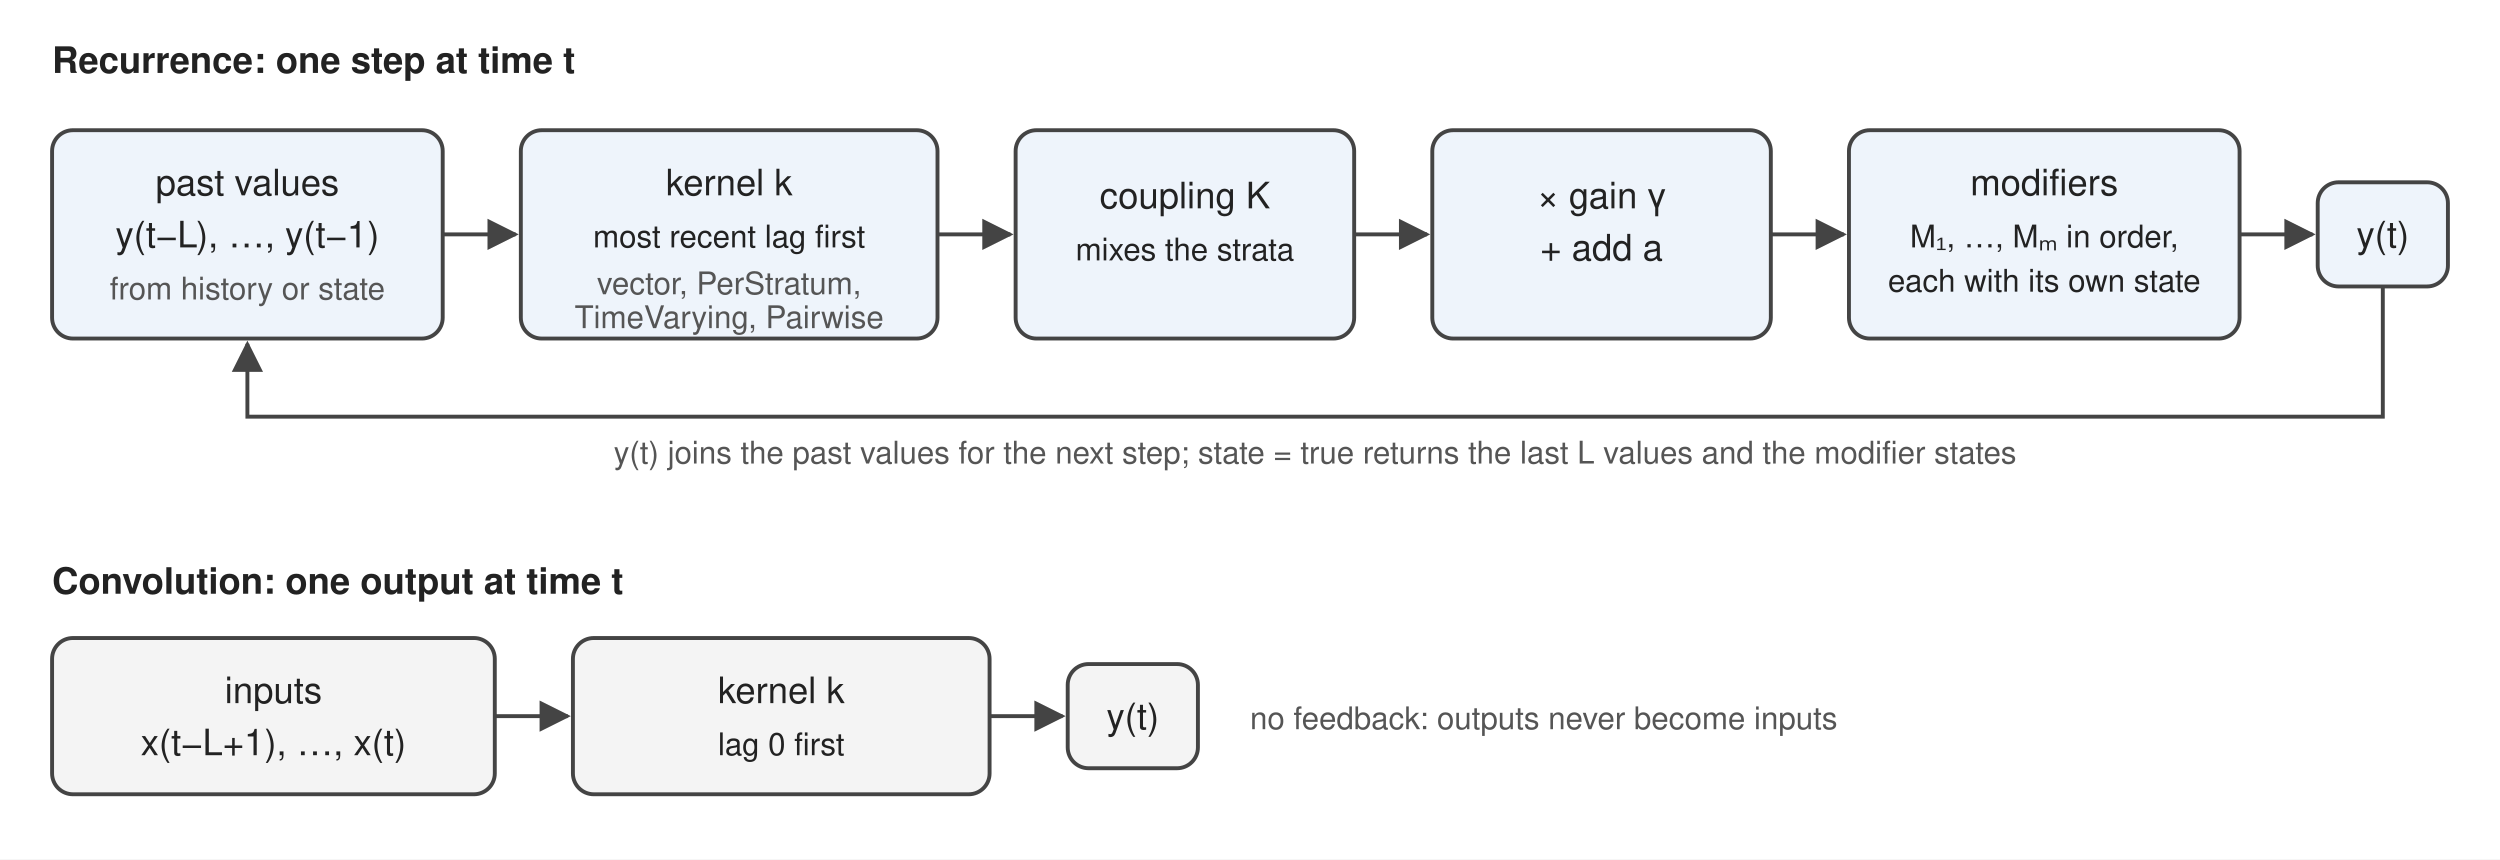
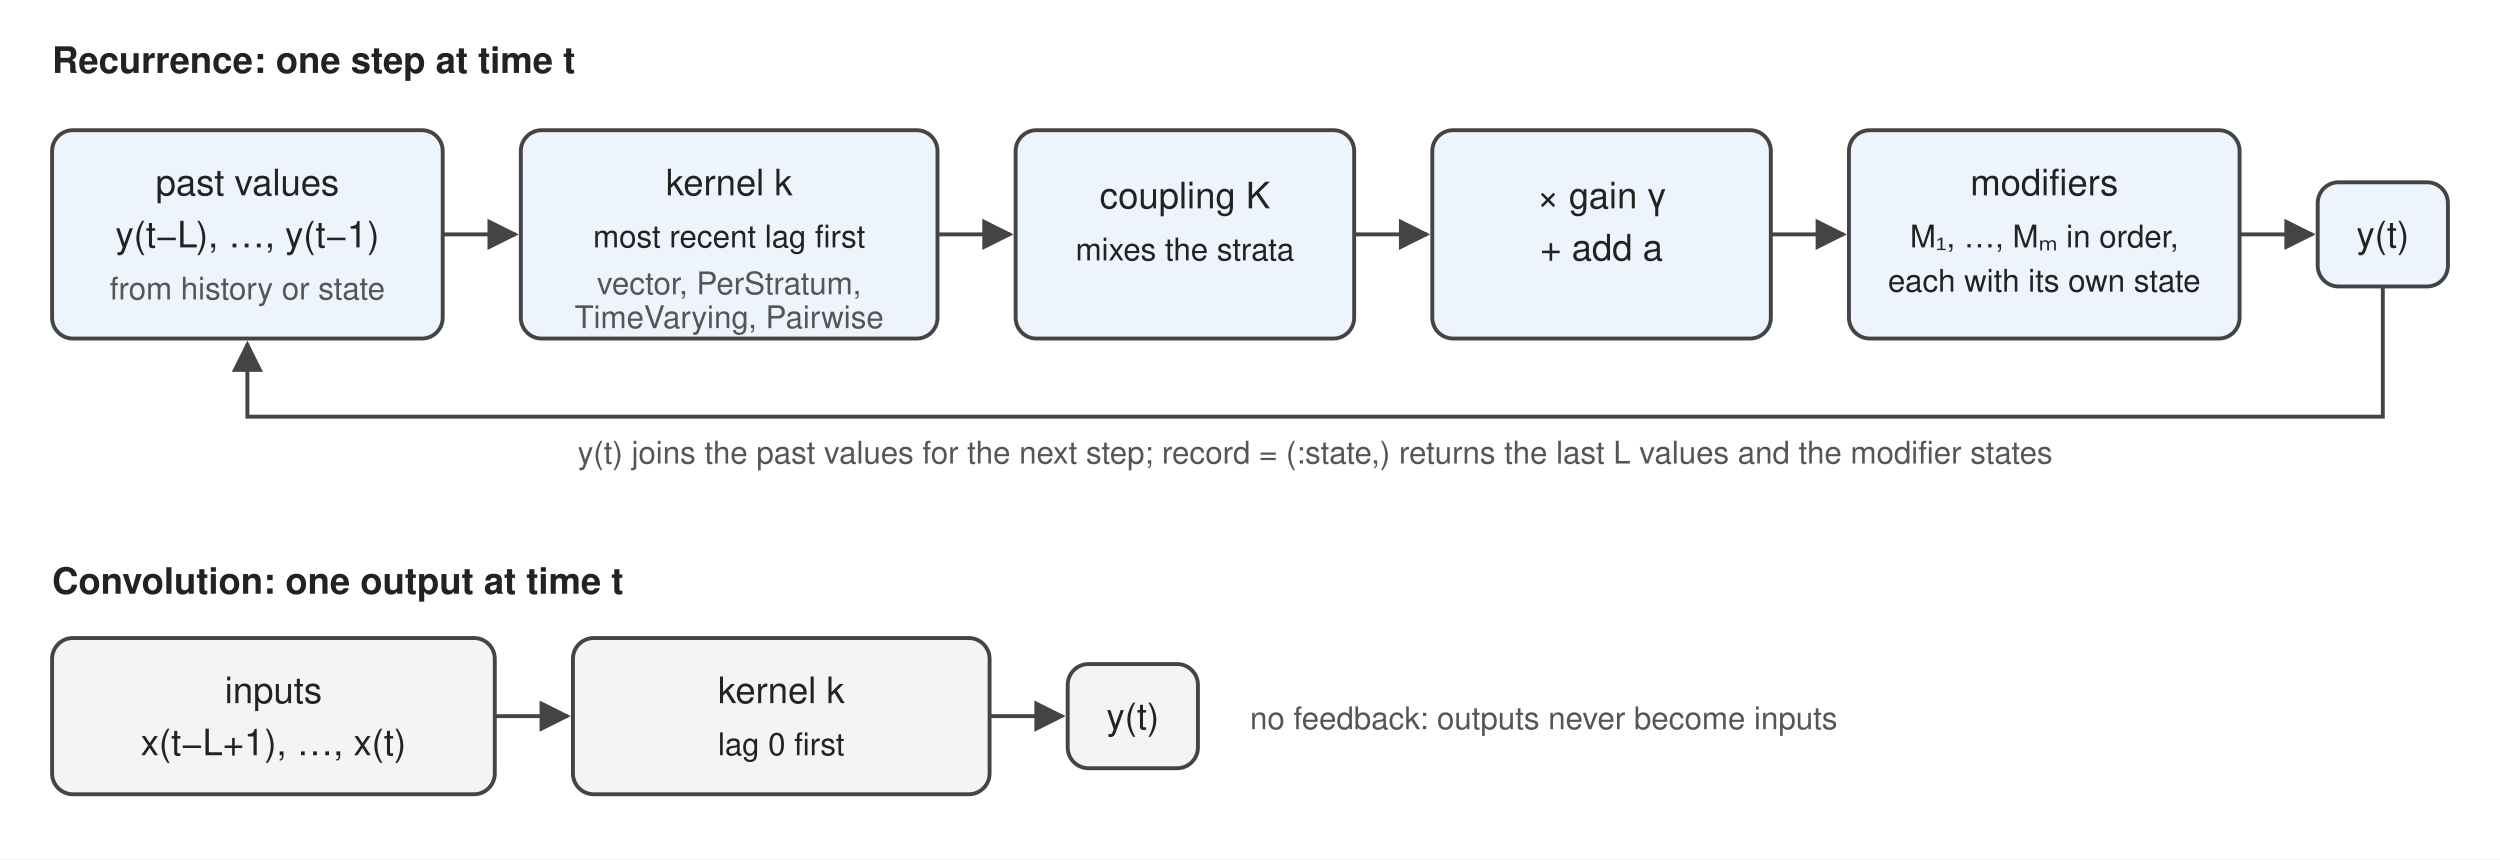
<svg xmlns="http://www.w3.org/2000/svg" viewBox="0 0 960 330" width="960" height="330" font-family="Helvetica, Arial, sans-serif" font-size="14">
  <defs>
    <marker id="arrow" viewBox="0 0 10 10" refX="9" refY="5" markerWidth="8" markerHeight="8" orient="auto-start-reverse">
      <path d="M 0 0 L 10 5 L 0 10 z" fill="#444" />
    </marker>
  </defs>
  <rect width="960" height="330" fill="#ffffff" />
  <text x="20" y="28" font-weight="bold" fill="#222">Recurrence: one step at time t</text>
  <g stroke="#444" stroke-width="1.5" fill="#eef4fb">
    <rect x="20" y="50" width="150" height="80" rx="8" />
    <rect x="200" y="50" width="160" height="80" rx="8" />
    <rect x="390" y="50" width="130" height="80" rx="8" />
    <rect x="550" y="50" width="130" height="80" rx="8" />
    <rect x="710" y="50" width="150" height="80" rx="8" />
    <rect x="890" y="70" width="50" height="40" rx="8" />
  </g>
  <g fill="#222" text-anchor="middle">
    <text x="95" y="75">past values</text>
    <text x="95" y="95">y(t−L), …, y(t−1)</text>
    <text x="95" y="115" font-size="12" fill="#555">from history or state</text>
    <text x="280" y="75">kernel k</text>
    <text x="280" y="95" font-size="12">most recent lag first</text>
    <text x="280" y="113" font-size="12" fill="#555">vector, PerStratum,</text>
    <text x="280" y="126" font-size="12" fill="#555">TimeVarying, Pairwise</text>
    <text x="455" y="80">coupling K</text>
    <text x="455" y="100" font-size="12">mixes the strata</text>
    <text x="615" y="80">× gain γ</text>
    <text x="615" y="100">+ add a</text>
    <text x="785" y="75">modifiers</text>
    <text x="785" y="95" font-size="12">M₁, …, Mₘ in order,</text>
    <text x="785" y="112" font-size="12">each with its own state</text>
    <text x="915" y="95">y(t)</text>
  </g>
  <g stroke="#444" stroke-width="1.5" fill="none" marker-end="url(#arrow)">
    <line x1="170" y1="90" x2="198" y2="90" />
    <line x1="360" y1="90" x2="388" y2="90" />
    <line x1="520" y1="90" x2="548" y2="90" />
    <line x1="680" y1="90" x2="708" y2="90" />
    <line x1="860" y1="90" x2="888" y2="90" />
    <path d="M 915 110 L 915 160 L 95 160 L 95 132" />
  </g>
-   <text x="505" y="178" text-anchor="middle" font-size="12" fill="#555">y(t) joins the past values for the next step; state = true returns the last L values and the modifier states</text>
+   <text x="505" y="178" text-anchor="middle" font-size="12" fill="#555">y(t) joins the past values for the next step; record = (:state,) returns the last L values and the modifier states</text>
  <text x="20" y="228" font-weight="bold" fill="#222">Convolution: one output at time t</text>
  <g stroke="#444" stroke-width="1.5" fill="#f4f4f4">
    <rect x="20" y="245" width="170" height="60" rx="8" />
    <rect x="220" y="245" width="160" height="60" rx="8" />
    <rect x="410" y="255" width="50" height="40" rx="8" />
  </g>
  <g fill="#222" text-anchor="middle">
    <text x="105" y="270">inputs</text>
    <text x="105" y="290">x(t−L+1), …, x(t)</text>
    <text x="300" y="270">kernel k</text>
    <text x="300" y="290" font-size="12">lag 0 first</text>
    <text x="435" y="280">y(t)</text>
  </g>
  <g stroke="#444" stroke-width="1.5" fill="none" marker-end="url(#arrow)">
    <line x1="190" y1="275" x2="218" y2="275" />
    <line x1="380" y1="275" x2="408" y2="275" />
  </g>
  <text x="480" y="280" font-size="12" fill="#555">no feedback: outputs never become inputs</text>
</svg>
